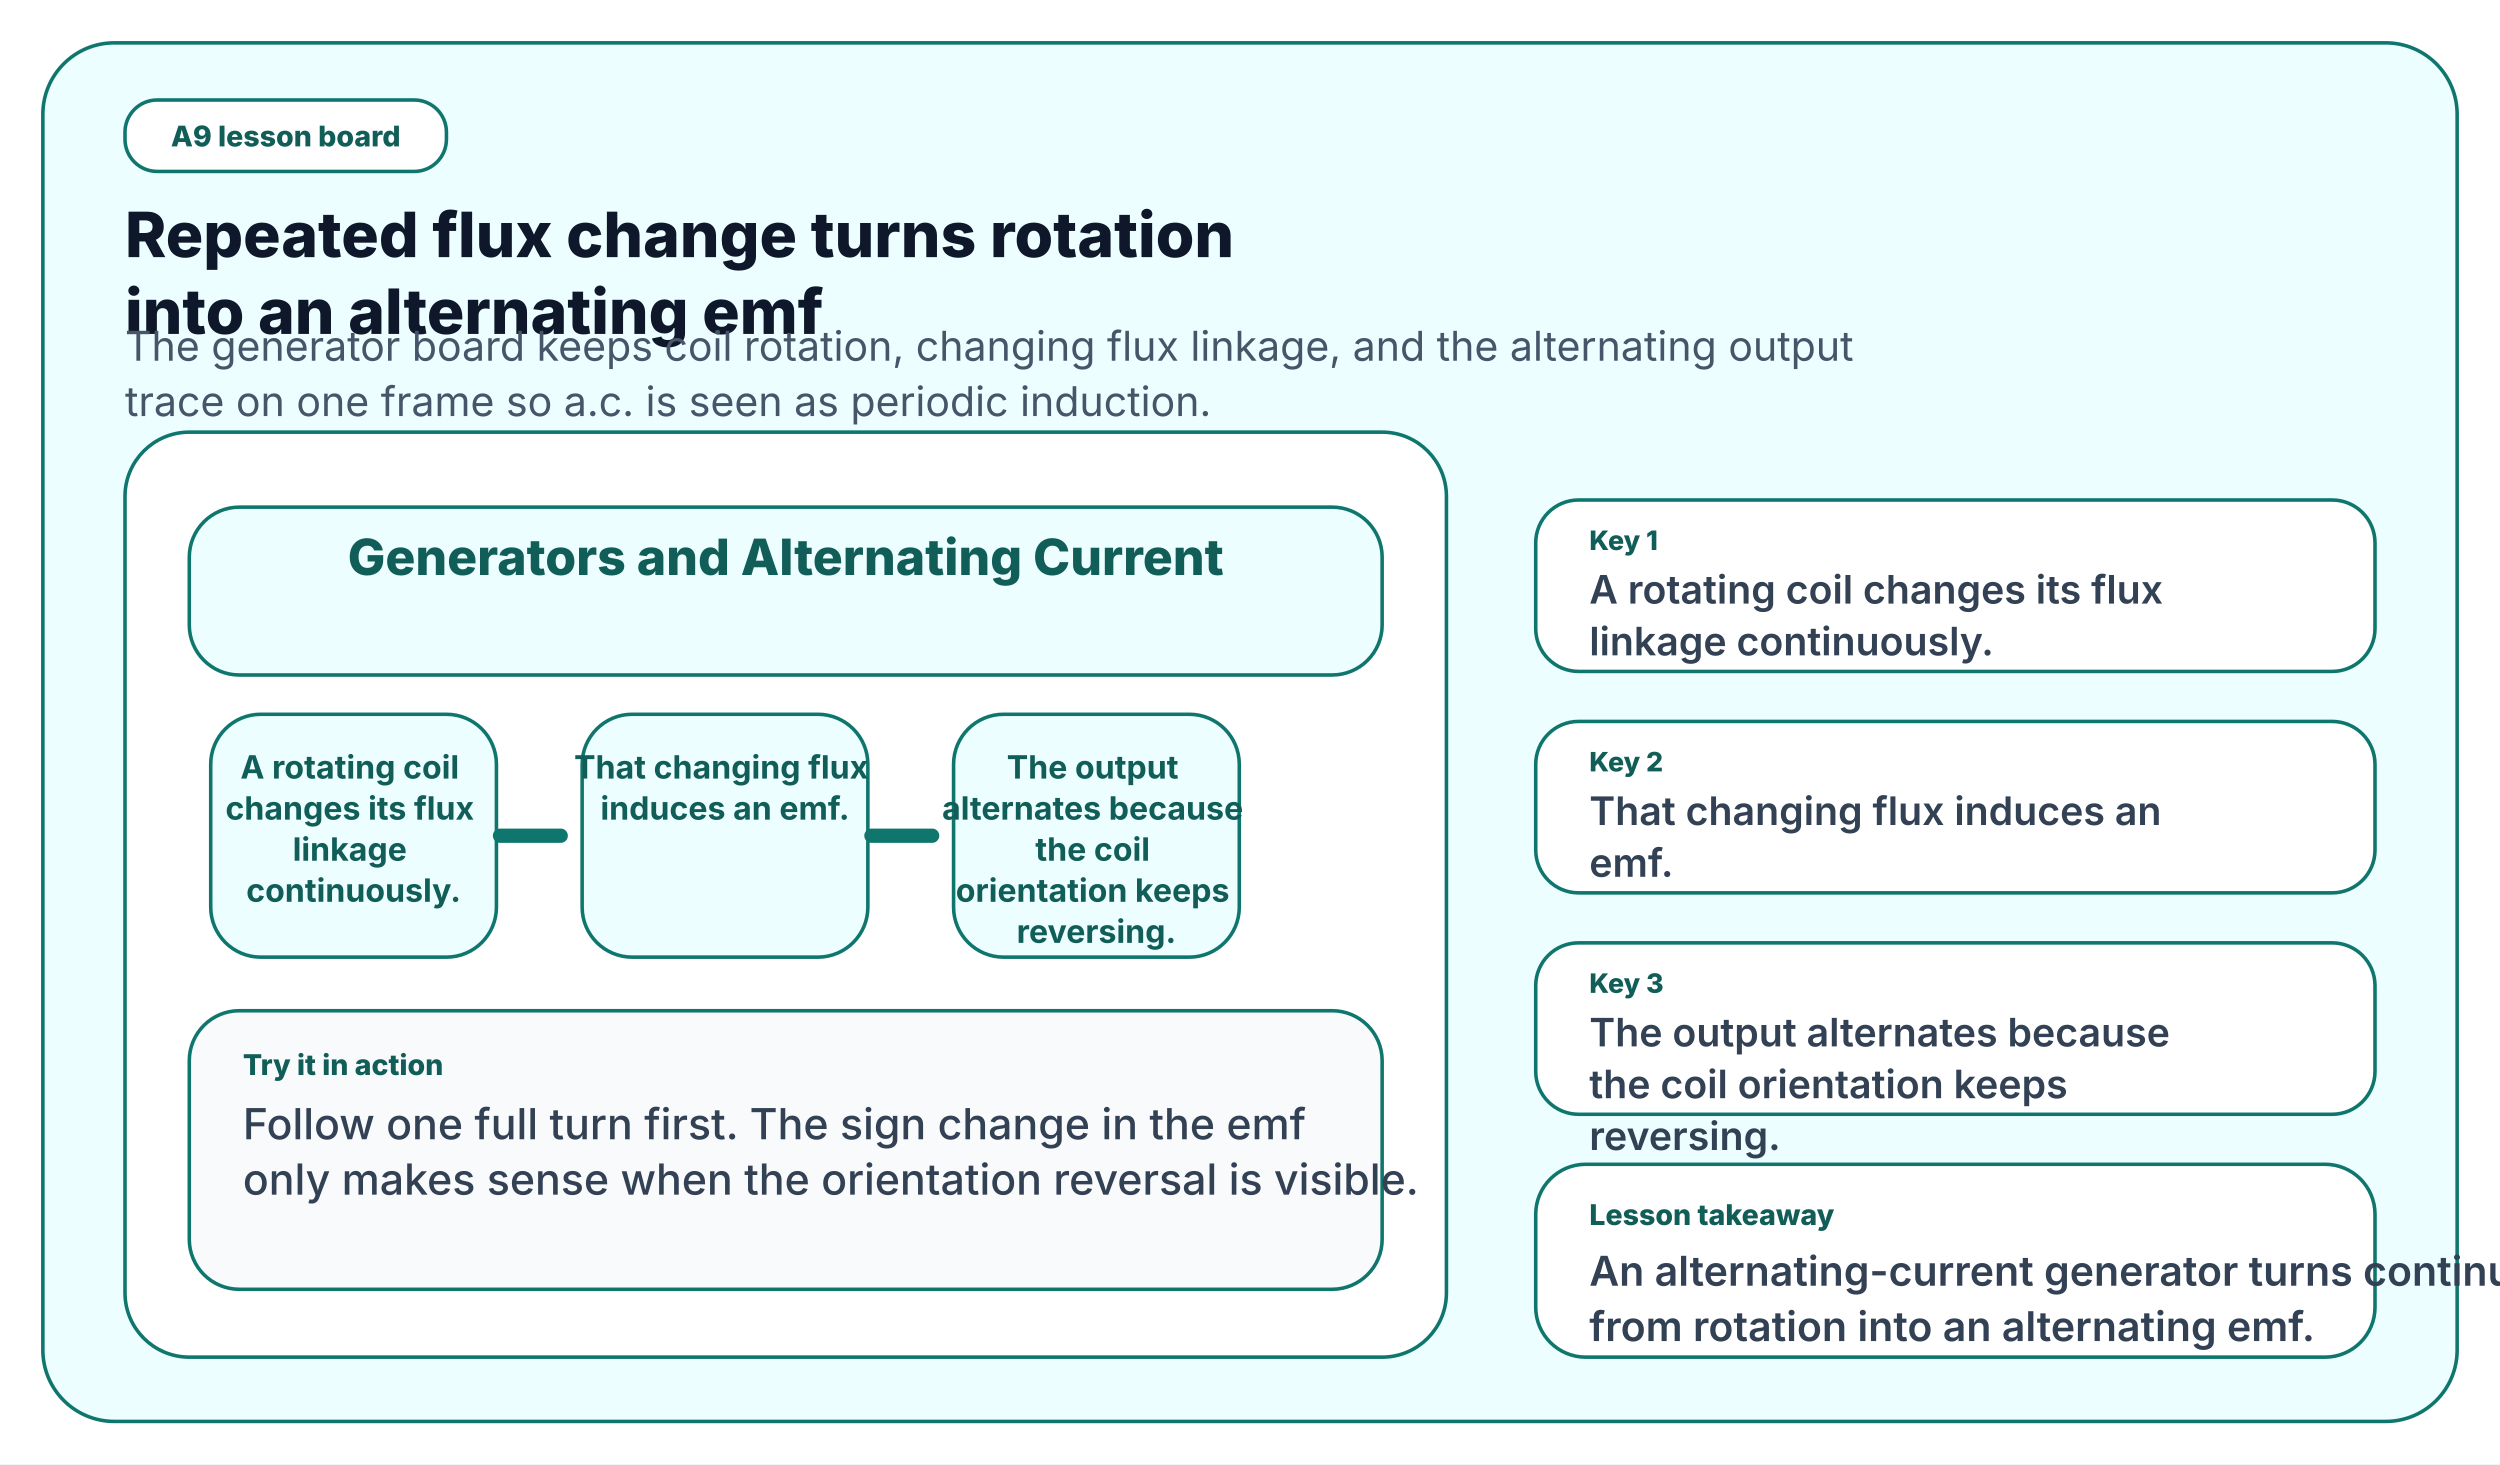
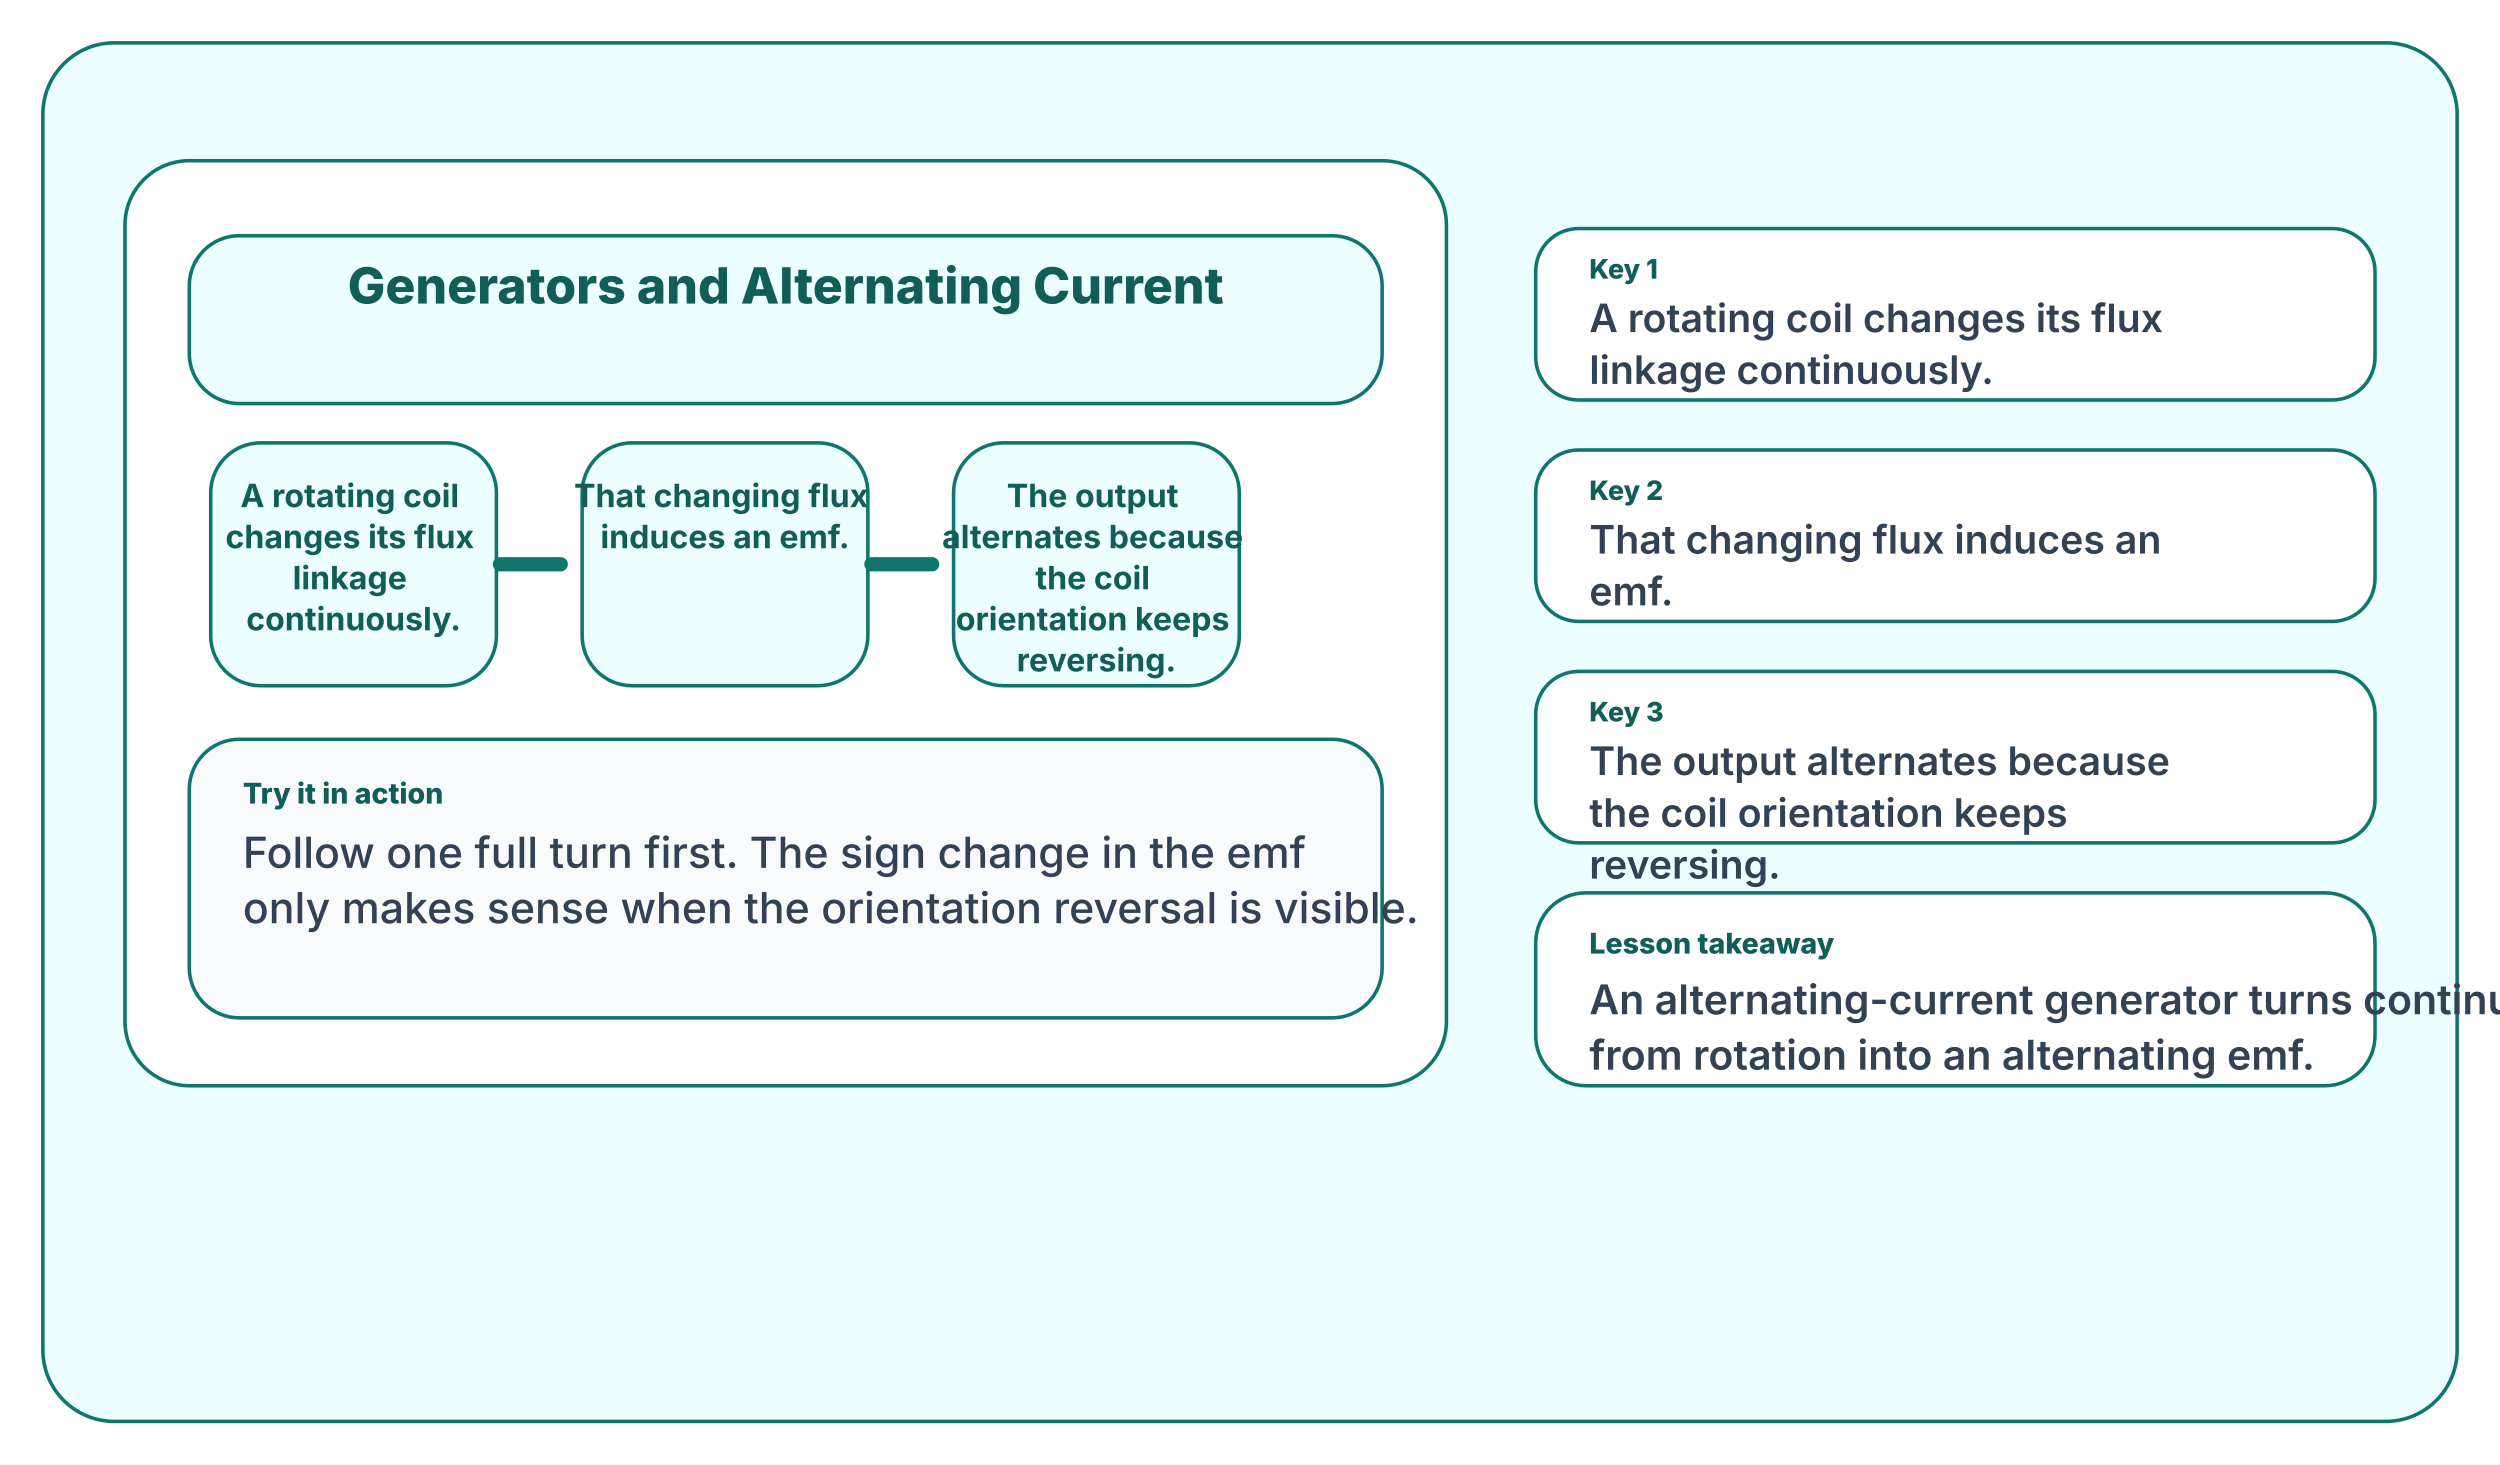
<svg xmlns="http://www.w3.org/2000/svg" width="1400" height="820" viewBox="0 0 1400 820">
  <rect width="1400" height="820" fill="#ffffff" />
  <rect x="24" y="24" width="1352" height="772" rx="40" fill="#ecfeff" stroke="#0f766e" stroke-width="2" />
-   <rect x="70" y="56" width="180" height="40" rx="18" fill="#ffffff" stroke="#0f766e" stroke-width="2" />
-   <text x="160" y="82" fill="#115e59" font-size="16" font-family="Inter, Segoe UI, Arial, sans-serif" font-weight="800" text-anchor="middle">
-     <tspan x="160" dy="0">A9 lesson board</tspan>
-   </text>
-   <text x="70" y="144" fill="#0f172a" font-size="35" font-family="Inter, Segoe UI, Arial, sans-serif" font-weight="800" text-anchor="start">
-     <tspan x="70" dy="0">Repeated flux change turns rotation</tspan>
-     <tspan x="70" dy="43">into an alternating emf</tspan>
-   </text>
-   <text x="70" y="202" fill="#475569" font-size="23" font-family="Inter, Segoe UI, Arial, sans-serif" font-weight="400" text-anchor="start">
-     <tspan x="70" dy="0">The generator board keeps coil rotation, changing flux linkage, and the alternating output</tspan>
-     <tspan x="70" dy="31">trace on one frame so a.c. is seen as periodic induction.</tspan>
-   </text>
-   <rect x="70" y="242" width="740" height="518" rx="36" fill="#ffffff" stroke="#0f766e" stroke-width="2" />
-   <rect x="106" y="284" width="668" height="94" rx="28" fill="#ecfeff" stroke="#0f766e" stroke-width="2" />
-   <text x="440" y="322" fill="#115e59" font-size="28" font-family="Inter, Segoe UI, Arial, sans-serif" font-weight="800" text-anchor="middle">
+   <rect x="70" y="90" width="740" height="518" rx="36" fill="#ffffff" stroke="#0f766e" stroke-width="2" />
+   <rect x="106" y="132" width="668" height="94" rx="28" fill="#ecfeff" stroke="#0f766e" stroke-width="2" />
+   <text x="440" y="170" fill="#115e59" font-size="28" font-family="Inter, Segoe UI, Arial, sans-serif" font-weight="800" text-anchor="middle">
    <tspan x="440" dy="0">Generators and Alternating Current</tspan>
  </text>
-   <rect x="118" y="400" width="160" height="136" rx="28" fill="#ecfeff" stroke="#0f766e" stroke-width="2" />
-   <text x="198" y="436" fill="#115e59" font-size="18" font-family="Inter, Segoe UI, Arial, sans-serif" font-weight="700" text-anchor="middle">
+   <rect x="118" y="248" width="160" height="136" rx="28" fill="#ecfeff" stroke="#0f766e" stroke-width="2" />
+   <text x="198" y="284" fill="#115e59" font-size="18" font-family="Inter, Segoe UI, Arial, sans-serif" font-weight="700" text-anchor="middle">
    <tspan x="198" dy="0">A rotating coil</tspan>
    <tspan x="198" dy="23">changes its flux</tspan>
    <tspan x="198" dy="23">linkage</tspan>
    <tspan x="198" dy="23">continuously.</tspan>
  </text>
-   <rect x="326" y="400" width="160" height="136" rx="28" fill="#ecfeff" stroke="#0f766e" stroke-width="2" />
-   <text x="406" y="436" fill="#115e59" font-size="18" font-family="Inter, Segoe UI, Arial, sans-serif" font-weight="700" text-anchor="middle">
+   <rect x="326" y="248" width="160" height="136" rx="28" fill="#ecfeff" stroke="#0f766e" stroke-width="2" />
+   <text x="406" y="284" fill="#115e59" font-size="18" font-family="Inter, Segoe UI, Arial, sans-serif" font-weight="700" text-anchor="middle">
    <tspan x="406" dy="0">That changing flux</tspan>
    <tspan x="406" dy="23">induces an emf.</tspan>
  </text>
-   <rect x="534" y="400" width="160" height="136" rx="28" fill="#ecfeff" stroke="#0f766e" stroke-width="2" />
-   <text x="614" y="436" fill="#115e59" font-size="18" font-family="Inter, Segoe UI, Arial, sans-serif" font-weight="700" text-anchor="middle">
+   <rect x="534" y="248" width="160" height="136" rx="28" fill="#ecfeff" stroke="#0f766e" stroke-width="2" />
+   <text x="614" y="284" fill="#115e59" font-size="18" font-family="Inter, Segoe UI, Arial, sans-serif" font-weight="700" text-anchor="middle">
    <tspan x="614" dy="0">The output</tspan>
    <tspan x="614" dy="23">alternates because</tspan>
    <tspan x="614" dy="23">the coil</tspan>
    <tspan x="614" dy="23">orientation keeps</tspan>
    <tspan x="614" dy="23">reversing.</tspan>
  </text>
-   <line x1="280" y1="468" x2="314" y2="468" stroke="#0f766e" stroke-width="8" stroke-linecap="round" />
-   <line x1="488" y1="468" x2="522" y2="468" stroke="#0f766e" stroke-width="8" stroke-linecap="round" />
-   <rect x="106" y="566" width="668" height="156" rx="28" fill="#f8fafc" stroke="#0f766e" stroke-width="2" />
-   <text x="136" y="602" fill="#115e59" font-size="16" font-family="Inter, Segoe UI, Arial, sans-serif" font-weight="800" text-anchor="start">
+   <line x1="280" y1="316" x2="314" y2="316" stroke="#0f766e" stroke-width="8" stroke-linecap="round" />
+   <line x1="488" y1="316" x2="522" y2="316" stroke="#0f766e" stroke-width="8" stroke-linecap="round" />
+   <rect x="106" y="414" width="668" height="156" rx="28" fill="#f8fafc" stroke="#0f766e" stroke-width="2" />
+   <text x="136" y="450" fill="#115e59" font-size="16" font-family="Inter, Segoe UI, Arial, sans-serif" font-weight="800" text-anchor="start">
    <tspan x="136" dy="0">Try it in action</tspan>
  </text>
-   <text x="136" y="638" fill="#334155" font-size="24" font-family="Inter, Segoe UI, Arial, sans-serif" font-weight="500" text-anchor="start">
+   <text x="136" y="486" fill="#334155" font-size="24" font-family="Inter, Segoe UI, Arial, sans-serif" font-weight="500" text-anchor="start">
    <tspan x="136" dy="0">Follow one full turn first. The sign change in the emf</tspan>
    <tspan x="136" dy="31">only makes sense when the orientation reversal is visible.</tspan>
  </text>
-   <rect x="860" y="280" width="470" height="96" rx="24" fill="#ffffff" stroke="#0f766e" stroke-width="2" />
-   <text x="890" y="308" fill="#115e59" font-size="15" font-family="Inter, Segoe UI, Arial, sans-serif" font-weight="800" text-anchor="start">
+   <rect x="860" y="128" width="470" height="96" rx="24" fill="#ffffff" stroke="#0f766e" stroke-width="2" />
+   <text x="890" y="156" fill="#115e59" font-size="15" font-family="Inter, Segoe UI, Arial, sans-serif" font-weight="800" text-anchor="start">
    <tspan x="890" dy="0">Key 1</tspan>
  </text>
-   <text x="890" y="338" fill="#334155" font-size="22" font-family="Inter, Segoe UI, Arial, sans-serif" font-weight="600" text-anchor="start">
+   <text x="890" y="186" fill="#334155" font-size="22" font-family="Inter, Segoe UI, Arial, sans-serif" font-weight="600" text-anchor="start">
    <tspan x="890" dy="0">A rotating coil changes its flux</tspan>
    <tspan x="890" dy="29">linkage continuously.</tspan>
  </text>
-   <rect x="860" y="404" width="470" height="96" rx="24" fill="#ffffff" stroke="#0f766e" stroke-width="2" />
-   <text x="890" y="432" fill="#115e59" font-size="15" font-family="Inter, Segoe UI, Arial, sans-serif" font-weight="800" text-anchor="start">
+   <rect x="860" y="252" width="470" height="96" rx="24" fill="#ffffff" stroke="#0f766e" stroke-width="2" />
+   <text x="890" y="280" fill="#115e59" font-size="15" font-family="Inter, Segoe UI, Arial, sans-serif" font-weight="800" text-anchor="start">
    <tspan x="890" dy="0">Key 2</tspan>
  </text>
-   <text x="890" y="462" fill="#334155" font-size="22" font-family="Inter, Segoe UI, Arial, sans-serif" font-weight="600" text-anchor="start">
+   <text x="890" y="310" fill="#334155" font-size="22" font-family="Inter, Segoe UI, Arial, sans-serif" font-weight="600" text-anchor="start">
    <tspan x="890" dy="0">That changing flux induces an</tspan>
    <tspan x="890" dy="29">emf.</tspan>
  </text>
-   <rect x="860" y="528" width="470" height="96" rx="24" fill="#ffffff" stroke="#0f766e" stroke-width="2" />
-   <text x="890" y="556" fill="#115e59" font-size="15" font-family="Inter, Segoe UI, Arial, sans-serif" font-weight="800" text-anchor="start">
+   <rect x="860" y="376" width="470" height="96" rx="24" fill="#ffffff" stroke="#0f766e" stroke-width="2" />
+   <text x="890" y="404" fill="#115e59" font-size="15" font-family="Inter, Segoe UI, Arial, sans-serif" font-weight="800" text-anchor="start">
    <tspan x="890" dy="0">Key 3</tspan>
  </text>
-   <text x="890" y="586" fill="#334155" font-size="22" font-family="Inter, Segoe UI, Arial, sans-serif" font-weight="600" text-anchor="start">
+   <text x="890" y="434" fill="#334155" font-size="22" font-family="Inter, Segoe UI, Arial, sans-serif" font-weight="600" text-anchor="start">
    <tspan x="890" dy="0">The output alternates because</tspan>
    <tspan x="890" dy="29">the coil orientation keeps</tspan>
    <tspan x="890" dy="29">reversing.</tspan>
  </text>
-   <rect x="860" y="652" width="470" height="108" rx="28" fill="#ffffff" stroke="#0f766e" stroke-width="2" />
-   <text x="890" y="686" fill="#115e59" font-size="16" font-family="Inter, Segoe UI, Arial, sans-serif" font-weight="800" text-anchor="start">
+   <rect x="860" y="500" width="470" height="108" rx="28" fill="#ffffff" stroke="#0f766e" stroke-width="2" />
+   <text x="890" y="534" fill="#115e59" font-size="16" font-family="Inter, Segoe UI, Arial, sans-serif" font-weight="800" text-anchor="start">
    <tspan x="890" dy="0">Lesson takeaway</tspan>
  </text>
-   <text x="890" y="720" fill="#334155" font-size="23" font-family="Inter, Segoe UI, Arial, sans-serif" font-weight="600" text-anchor="start">
+   <text x="890" y="568" fill="#334155" font-size="23" font-family="Inter, Segoe UI, Arial, sans-serif" font-weight="600" text-anchor="start">
    <tspan x="890" dy="0">An alternating-current generator turns continuous flux change</tspan>
    <tspan x="890" dy="31">from rotation into an alternating emf.</tspan>
  </text>
</svg>
